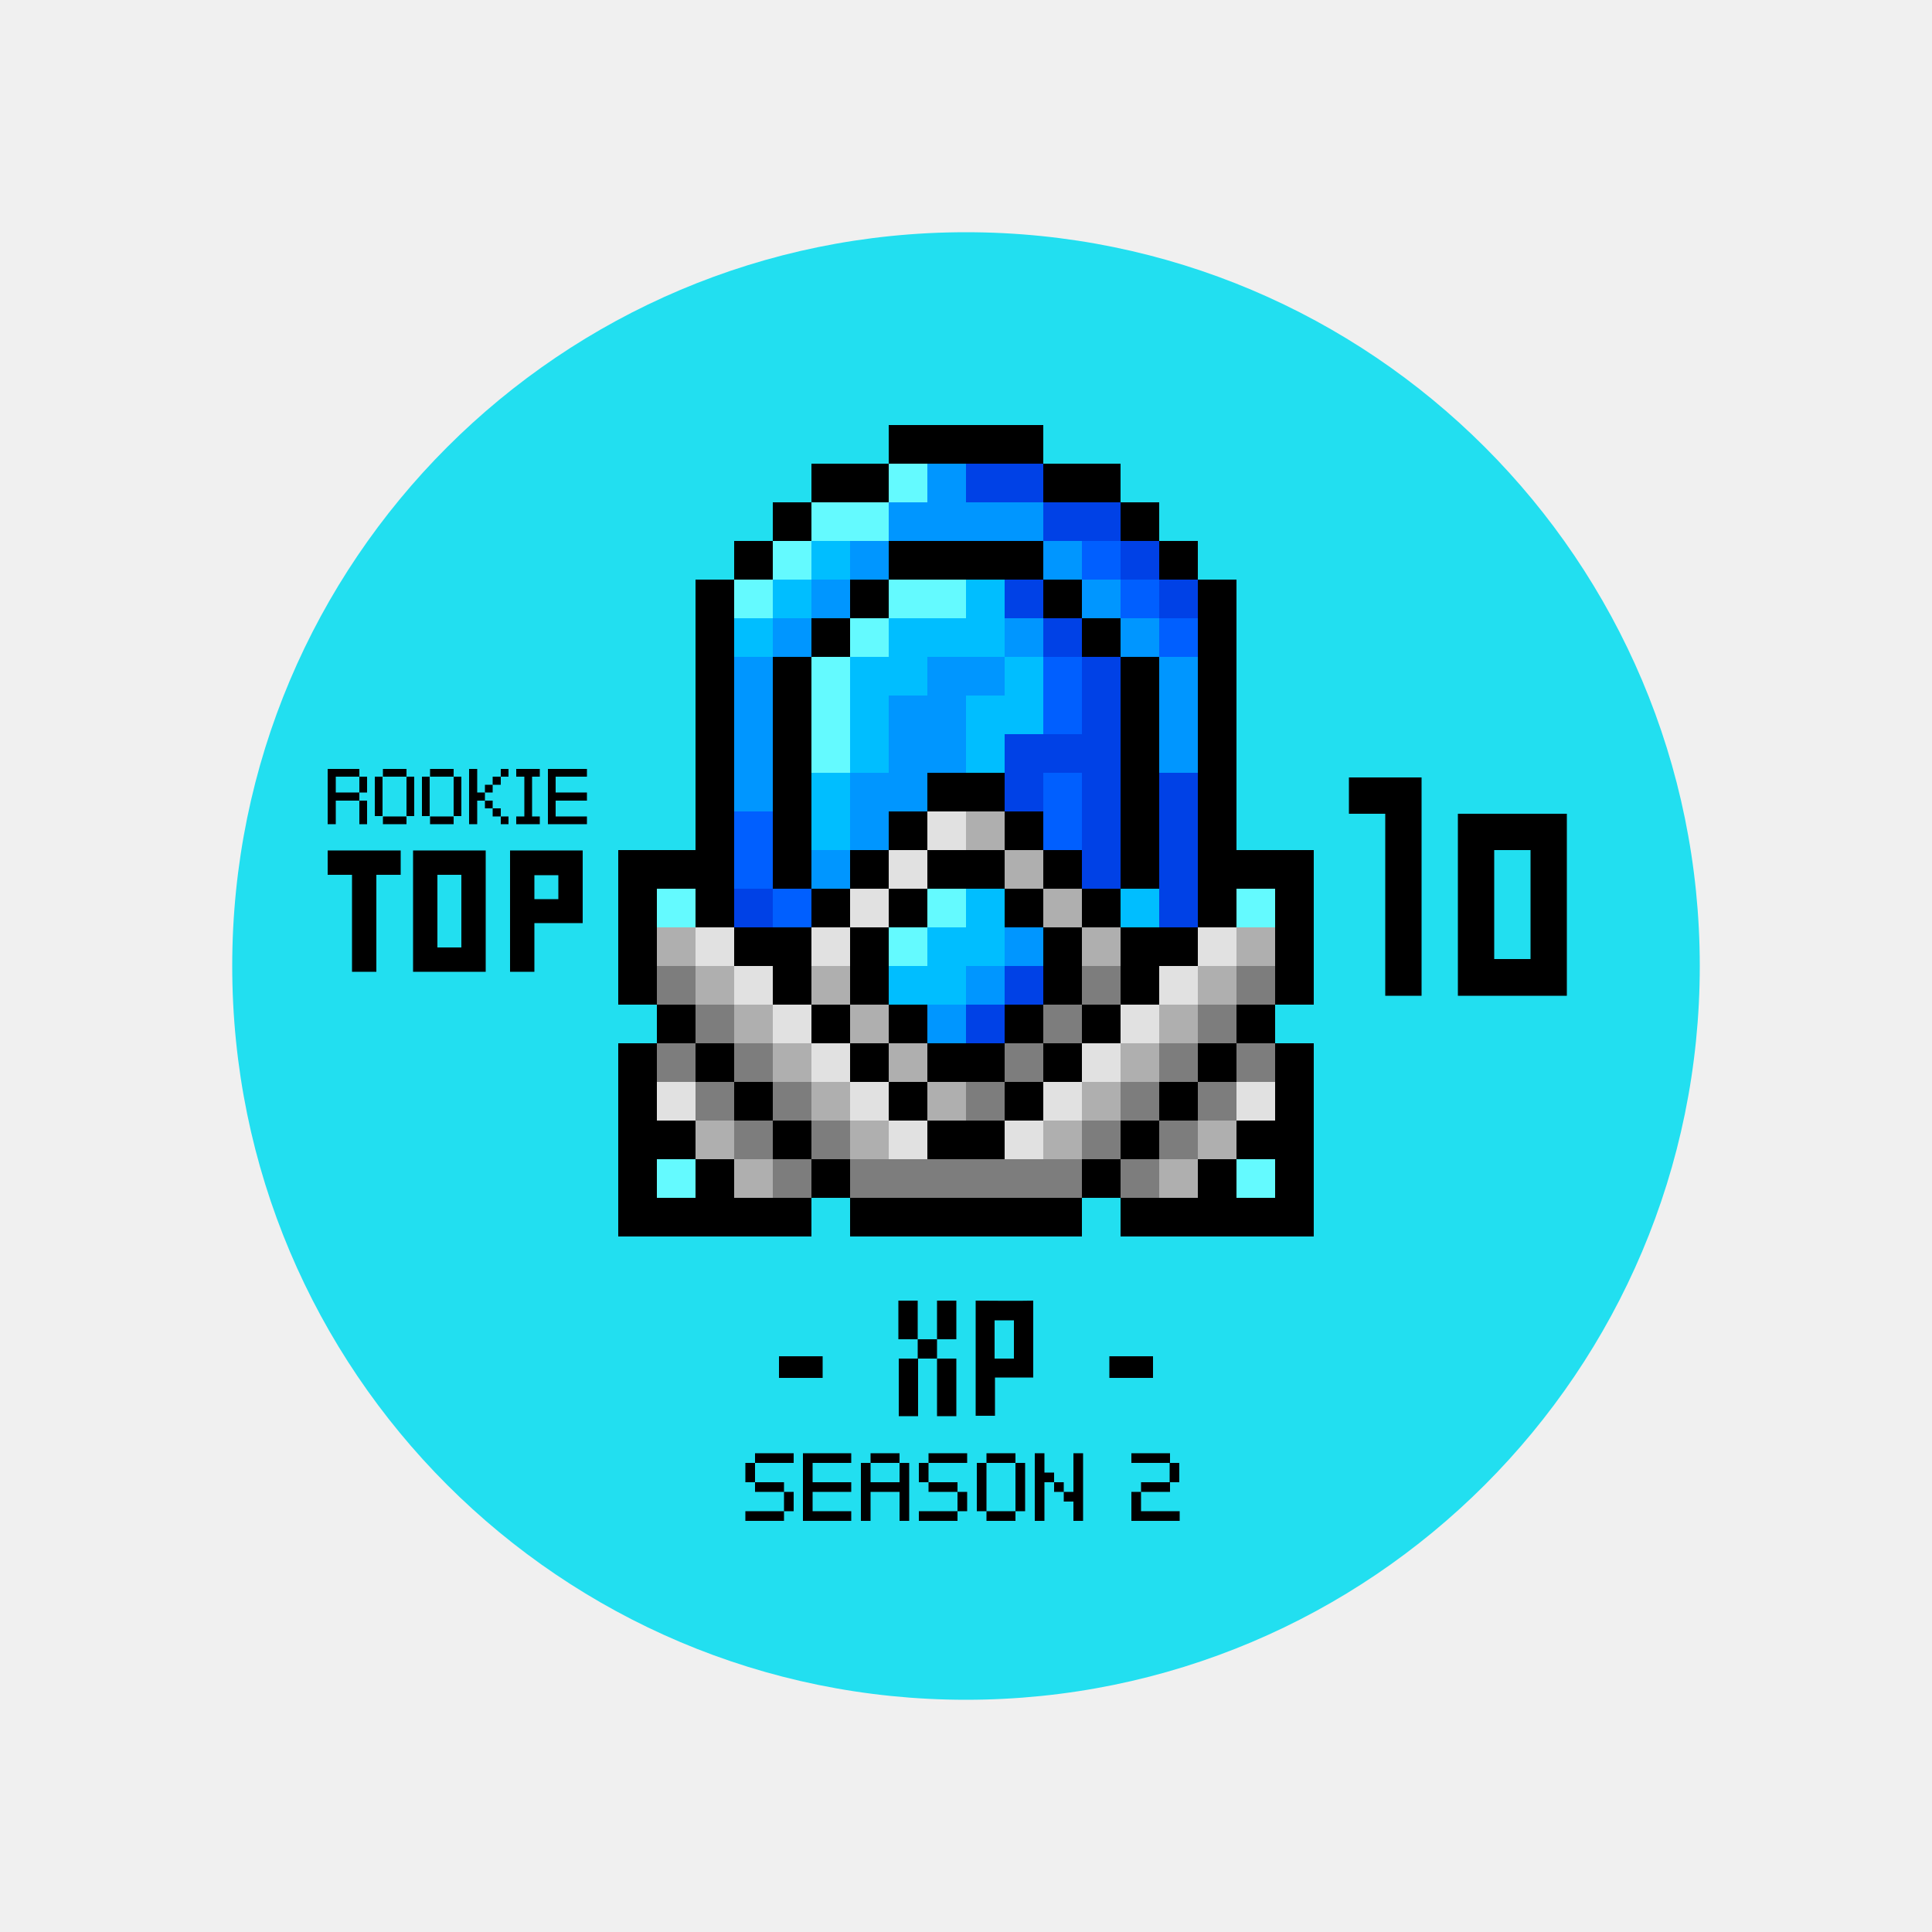
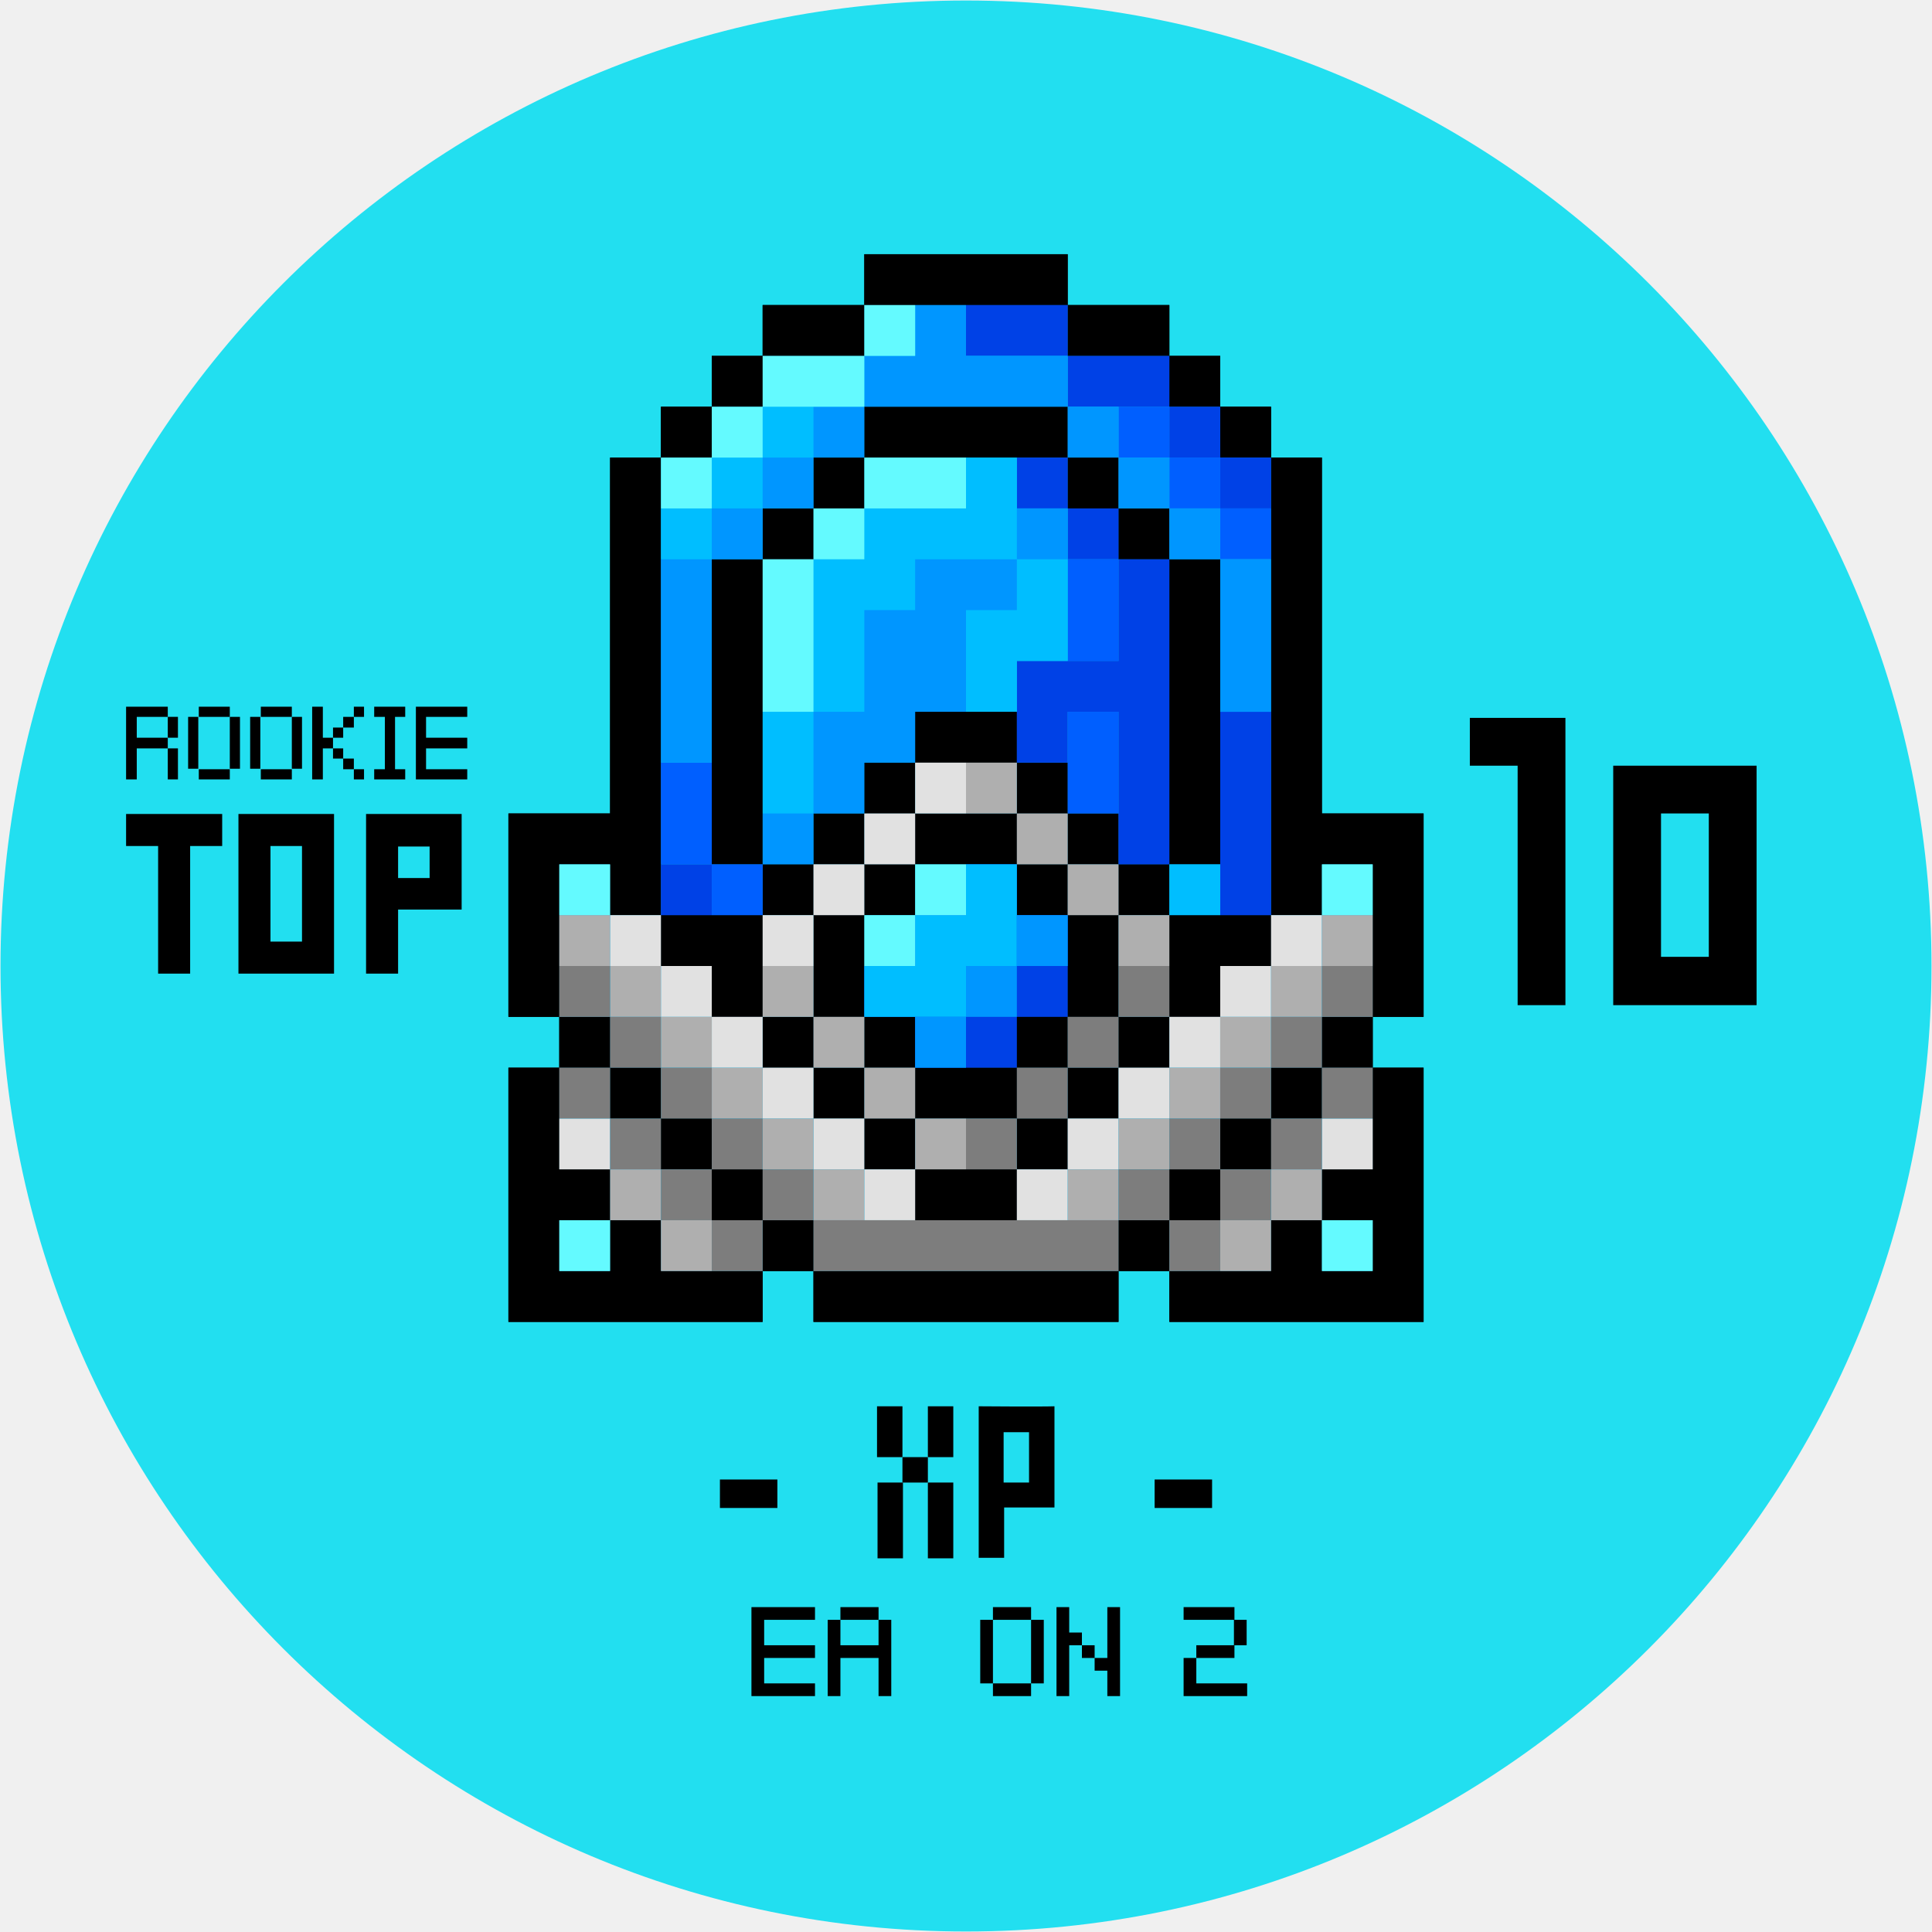
- <svg xmlns="http://www.w3.org/2000/svg" viewBox="0 0 500 500">
-   <circle cx="250" cy="250" r="189.9" fill="#22dff0" />
-   <use href="#B" />
-   <path d="M210.3 378.6v5h10v2.5h-10v5h10v2.5h-12.5v-17.5h12.5v2.5h-10zm25 0v15h-2.5v-7.5h-7.5v7.5h-2.5v-15h2.5v5h7.5v-5h2.5zm-2.5 0h-7.5v-2.5h7.5v2.5z" />
-   <use href="#B" x="44.9" />
-   <path d="M255.3 378.6v12.5h-2.5v-12.5h2.5zm7.5 0h-7.5v-2.5h7.5v2.5zm-7.5 12.5h7.5v2.5h-7.5v-2.5zm10-12.5v12.5h-2.5v-12.5h2.5zm7.5 2.5v2.5h-2.5v10h-2.5v-17.5h2.5v5h2.5zm2.5 2.5v2.5h-2.5v-2.5h2.5zm5-7.5v17.5h-2.5v-5h-2.5v-2.5h2.5v-10h2.5zm22.5 0v2.5h-10v-2.5h10zm-7.5 10v5h10v2.5h-12.5v-7.5h2.5zm7.5 0h-7.5v-2.5h7.5v2.5zm2.4-2.5h-2.5v-5h2.5v5zm-6.8-27V351h-11.3v5.6h11.3zm-85.5 0V351h-11.3v5.6h11.3zm24.6-20h-5v10h5v-10zm5 10h5v-10h-5v10z" />
-   <path d="M237.5 346.6h5v5h-5z" />
-   <path d="M232.6 366.5h5v-14.9h-5v14.9zm9.9 0h5v-14.9h-5v14.9zm10-29.9v29.8h5v-9.9h9.9v-19.9c-2.5.1-14.9 0-14.9 0zm9.9 15h-5v-9.9h5v9.9zm86.7-141h9.4v47.1h9.4v-56.5h-18.8zm28.2 0v47.1h28.2v-47.1h-28.2zm18.8 37.6h-9.4V220h9.4v28.2zM93 207.2h2v6.1h-2zm0-6.2h2v4.1h-2z" />
-   <path d="M86.9 207.2H93v-2.1h-6.1V201H93v-2h-8.2v14.3h2.1zm12.2-8.2h6.1v2h-6.1z" />
-   <path d="M97 201h2v10.2h-2zm8.2 0h2v10.2h-2zm-6.1 10.3h6.1v2h-6.1zm10.1-10.3h2v10.2h-2zm2.1 10.3h6.1v2h-6.1zm0-12.3h6.1v2h-6.1z" />
-   <path d="M117.4 201h2v10.2h-2zm12.2-2h2v2h-2zm-6.1 0h-2.1v14.3h2.1v-6.1h2v-2.1h-2z" />
-   <path d="M125.5 207.2h2v2h-2zm0-4.1h2v2h-2z" />
-   <path d="M127.5 201h2.1v2.1h-2.1zm0 8.2h2.1v2.1h-2.1z" />
-   <path d="M129.6 211.3h2v2h-2zm10.1 0h-2V201h2v-2h-6.1v2h2.1v10.3h-2.1v2h6.1zm12.2-10.3v-2h-10.1v14.3h10.1v-2h-8.1v-4.1h8.1v-2.1h-8.1V201zm-45 19.1v31.4h18.8v-31.4h-18.8zm12.5 25.1h-6.2v-18.8h6.2v18.8zm12.6-25.1v31.4h6.3v-12.6h12.5v-18.8H132zm6.3 12.6v-6.2h6.2v6.2h-6.2zm-53.5-6.3h6.3v25.1h6.3v-25.1h6.3v-6.3H84.8zM320 220v-70h-10v-10h-10v-10h-10v-10h-20v-10h-40v10h-20v10h-10v10h-10v10h-10v70h-20v40h10v10h-10v50h50v-10h10v10h60v-10h10v10h50v-50h-10v-10h10v-40h-20z" />
-   <g fill="#00beff">
-     <path d="M210 240v-10h-10v-60h10v-10h10v-10h10v-10h40v10h10v10h10v10h10v60h-10v10h20v-90h-10v-10h-10v-10h-20v-10h-40v10h-20v10h-10v10h-10v90h20z" />
-     <path d="M320 230v10h-10v10h-10v10h-10v10h-10v10h-10v10h-10v10h-20v-10h-10v-10h-10v-10h-10v-10h-10v-10h-10v-10h-10v-10h-10v30h10v10h10v10h10v10h10v10h10v10h60v-10h10v-10h10v-10h10v-10h10v-10h10v-30h-10zm-150 70h10v10h-10zm150 0h10v10h-10zm-100-80h10v-10h10v-10h20v10h10v10h10v10h10v-60h-10v-10h-10v-10h-40v10h-10v10h-10v60h10v-10z" />
-     <path d="M270 240h-10v-10h-20v10h-10v20h10v10h20v-10h10v-20zm-20-20h10v-10h-20v10h10z" />
-     <path d="M230 220h10v10h-10z" />
-     <path d="M220 230h10v10h-10zm10 40h10v10h-10zm40-40h10v10h-10z" />
-     <path d="M260 220h10v10h-10zm-40 30v-10h-10v20h10v-10z" />
-     <path d="M290 240h-10v20h10v-20zm-70 20h10v10h-10zm40 10h10v10h-10z" />
-     <path d="M250 280h-10v10h20v-10h-10zm20-20h10v10h-10zm-70 30h-10v-10h-10v-10h-10v20h10v10h10v10h20v-10h-10v-10zm110-10v10h-10v10h-10v10h20v-10h10v-10h10v-20h-10v10h-10z" />
-   </g>
-   <path d="M280 130h10v-10h-20v10h10z" />
-   <path d="M290 130h10v10h-10z" />
-   <path d="M300 140h10v10h-10zm-70-10v-10h-20v10h20z" />
-   <path d="M200 130h10v10h-10z" />
-   <path d="M190 140h10v10h-10zm100 50v40h10v-60h-10v20zm-80 20v-40h-10v60h10v-20zm40-90h20v-10h-40v10h20zm0 30h20v-10h-40v10h20z" />
-   <path d="M270 150h10v10h-10z" />
-   <path d="M280 160h10v10h-10zm-60-10h10v10h-10z" />
-   <path d="M210 160h10v10h-10zm30 130v10h20v-10h-20zm20-80v-10h-20v10h20zm-20 60v10h20v-10h-20z" />
-   <path d="M260 260h10v10h-10zm0-50h10v10h-10zm20 20h10v10h-10z" />
-   <path d="M290 240v20h10v-10h10v-10h-20zm-20-20h10v10h-10zm50 40h10v10h-10z" />
-   <path d="M320 220v-70h-10v90h10v-10h10v30h10v-40h-20zm-40 40h10v10h-10z" />
-   <path d="M270 270h10v10h-10z" />
-   <path d="M260 280h10v10h-10zm-80-10h10v10h-10z" />
-   <path d="M190 280h10v10h-10z" />
-   <path d="M200 290h10v10h-10z" />
-   <path d="M210 300h10v10h-10z" />
-   <path d="M190 310v-10h-10v10h-10v-10h10v-10h-10v-20h-10v50h50v-10h-20zm120-40h10v10h-10z" />
-   <path d="M300 280h10v10h-10z" />
-   <path d="M290 290h10v10h-10z" />
-   <path d="M280 300h10v10h-10z" />
-   <path d="M260 310h-40v10h60v-10h-20zm70-20h-10v10h10v10h-10v-10h-10v10h-20v10h50v-50h-10v20zm-100-30h10v10h-10zm20-40h-10v10h20v-10h-10z" />
-   <path d="M260 230h10v10h-10zm-30 0h10v10h-10z" />
-   <path d="M270 250v10h10v-20h-10v10zm-40-10h-10v20h10v-20z" />
-   <path d="M230 210h10v10h-10zm-20 20h10v10h-10z" />
-   <path d="M210 240h-20v10h10v10h10v-20zm10-20h10v10h-10zm-50 40h10v10h-10z" />
-   <path d="M170 240v-10h10v10h10v-90h-10v70h-20v40h10v-20zm40 20h10v10h-10z" />
-   <path d="M220 270h10v10h-10z" />
-   <path d="M230 280h10v10h-10zm20-20h10v10h-10z" />
-   <path d="M260 250h10v10h-10z" />
-   <g fill="#0041e6">
-     <path d="M240 260h10v10h-10z" />
-     <path d="M250 250h10v10h-10z" />
-     <path d="M260 240h10v10h-10z" />
-     <path d="M250 230v10h-10v10h-10v10h20v-10h10v-20h-10z" />
-   </g>
-   <g fill="#005fff">
-     <path d="M270 180v10h10v-20h-10v10zm0 30v10h10v-20h-10v10zm10-70h10v10h-10z" />
-     <path d="M290 150h10v10h-10z" />
-     <path d="M300 160h10v10h-10zm-100 50h-10v20h10v-20z" />
-     <path d="M200 230h10v10h-10z" />
-   </g>
-   <g fill="#0041e6">
-     <path d="M260 120h-10v10h20v-10h-10z" />
-     <path d="M280 130h-10v10h20v-10h-10z" />
-     <path d="M290 140h10v10h-10z" />
-     <path d="M300 150h10v10h-10zm0 60v30h10v-40h-10v10zm-110 20h10v10h-10zm90-60v20h-20v20h10v-10h10v30h10v-60h-10zm-20-20h10v10h-10z" />
-     <path d="M270 160h10v10h-10zm-20 100h10v10h-10z" />
-     <path d="M260 250h10v10h-10z" />
-   </g>
-   <g fill="#00beff">
-     <path d="M260 150h-10v10h-20v10h-10v30h10v-20h10v-10h20v-20z" />
-     <path d="M210 210v10h10v-20h-10v10zm50-30h-10v20h10v-10h10v-20h-10v10zm-50-40h10v10h-10z" />
-     <path d="M200 150h10v10h-10z" />
-     <path d="M190 160h10v10h-10zm100 70h10v10h-10z" />
-   </g>
-   <path d="M320 230h10v10h-10zm-150 70h10v10h-10zm150 0h10v10h-10zm-150-70h10v10h-10z" fill="#64faff" />
-   <path d="M250 240h-10v10h-10v10h20v-10h10v-20h-10v10z" fill="#00beff" />
-   <g fill="#0096ff">
-     <path d="M210 220h10v10h-10z" />
-     <path d="M240 180h-10v20h-10v20h10v-10h10v-10h10v-20h10v-10h-20v10z" />
-     <path d="M260 160h10v10h-10zm-40-20h10v10h-10z" />
-     <path d="M210 150h10v10h-10z" />
-     <path d="M200 160h10v10h-10zm60-30h-10v-10h-10v10h-10v10h40v-10h-10z" />
-     <path d="M270 140h10v10h-10z" />
-     <path d="M280 150h10v10h-10z" />
-     <path d="M290 160h10v10h-10zm-100 20v30h10v-40h-10v10z" />
-     <path d="M300 170v30h10v-30h-10zm-50 80h10v10h-10z" />
-     <path d="M240 260h10v10h-10zm20-20h10v10h-10z" />
-   </g>
-   <g fill="#64faff">
-     <path d="M240 150h-10v10h20v-10h-10zm-30 30v20h10v-30h-10v10z" />
-     <path d="M220 160h10v10h-10zm10-40h10v10h-10z" />
-     <path d="M230 140v-10h-20v10h20z" />
-     <path d="M200 140h10v10h-10z" />
-     <path d="M190 150h10v10h-10zm50 80h10v10h-10z" />
-     <path d="M230 240h10v10h-10z" />
-   </g>
-   <g fill="#e1e1e1">
-     <path d="M260 290h10v10h-10z" />
-     <path d="M270 280h10v10h-10z" />
-     <path d="M280 270h10v10h-10z" />
-     <path d="M290 260h10v10h-10z" />
-     <path d="M300 250h10v10h-10z" />
-     <path d="M310 240h10v10h-10zm-140 40h10v10h-10zm150 0h10v10h-10zm-90 10h10v10h-10z" />
-     <path d="M220 280h10v10h-10z" />
-     <path d="M210 270h10v10h-10z" />
-     <path d="M200 260h10v10h-10z" />
-     <path d="M190 250h10v10h-10zm50-40h10v10h-10z" />
-     <path d="M230 220h10v10h-10zm-20 20h10v10h-10z" />
-     <path d="M220 230h10v10h-10zm-40 10h10v10h-10z" />
-   </g>
-   <g fill="#afafaf">
-     <path d="M270 290h10v10h-10zm-30-10h10v10h-10z" />
-     <path d="M280 280h10v10h-10zm30-30h10v10h-10z" />
-     <path d="M320 240h10v10h-10zm-30 30h10v10h-10z" />
-     <path d="M300 260h10v10h-10zm-120 30h10v10h-10z" />
-     <path d="M190 300h10v10h-10zm120-10h10v10h-10z" />
-     <path d="M300 300h10v10h-10zm-80-10h10v10h-10zm10-20h10v10h-10zm20-60h10v10h-10zm20 20h10v10h-10z" />
-     <path d="M260 220h10v10h-10zm-50 30h10v10h-10z" />
-     <path d="M280 240h10v10h-10zm-60 20h10v10h-10zm-10 20h10v10h-10zm-30-30h10v10h-10z" />
-     <path d="M170 240h10v10h-10zm30 30h10v10h-10z" />
-     <path d="M190 260h10v10h-10z" />
-   </g>
-   <g fill="#7d7d7d">
-     <path d="M260 300h-40v10h60v-10h-20zm0-30h10v10h-10z" />
-     <path d="M250 280h10v10h-10zm20-20h10v10h-10zm10 30h10v10h-10zm30-30h10v10h-10z" />
-     <path d="M320 250h10v10h-10zm-30 30h10v10h-10z" />
-     <path d="M300 270h10v10h-10zm-120 10h10v10h-10z" />
-     <path d="M170 270h10v10h-10zm30 30h10v10h-10z" />
-     <path d="M190 290h10v10h-10zm120-10h10v10h-10z" />
-     <path d="M320 270h10v10h-10zm-30 30h10v10h-10z" />
-     <path d="M300 290h10v10h-10zm-20-40h10v10h-10zm-70 40h10v10h-10zm-30-30h10v10h-10z" />
-     <path d="M170 250h10v10h-10zm30 30h10v10h-10z" />
-     <path d="M190 270h10v10h-10z" />
+ <svg xmlns="http://www.w3.org/2000/svg" width="380" height="380" viewBox="0 0 380 380" fill="none">
+   <g clip-path="url(#clip0_1_1805)">
+     <path d="M190 379.9C294.879 379.9 379.9 294.879 379.9 190C379.9 85.121 294.879 0.1 190 0.1C85.121 0.1 0.1 85.121 0.1 190C0.1 294.879 85.121 379.9 190 379.9Z" fill="#22DFF0" />
+     <path d="M150.3 318.6V323.6H160.3V326.1H150.3V331.1H160.3V333.6H147.8V316.1H160.3V318.6H150.3ZM175.3 318.6V333.6H172.8V326.1H165.3V333.6H162.8V318.6H165.3V323.6H172.8V318.6H175.3ZM172.8 318.6H165.3V316.1H172.8V318.6Z" fill="black" />
+     <path d="M195.3 318.6V331.1H192.8V318.6H195.3ZM202.8 318.6H195.3V316.1H202.8V318.6ZM195.3 331.1H202.8V333.6H195.3V331.1ZM205.3 318.6V331.1H202.8V318.6H205.3ZM212.8 321.1V323.6H210.3V333.6H207.8V316.1H210.3V321.1H212.8ZM215.3 323.6V326.1H212.8V323.6H215.3ZM220.3 316.1V333.6H217.8V328.6H215.3V326.1H217.8V316.1H220.3ZM242.8 316.1V318.6H232.8V316.1H242.8ZM235.3 326.1V331.1H245.3V333.6H232.8V326.1H235.3ZM242.8 326.1H235.3V323.6H242.8V326.1ZM245.2 323.6H242.7V318.6H245.2V323.6ZM238.4 296.6V291H227.1V296.6H238.4ZM152.9 296.6V291H141.6V296.6H152.9ZM177.5 276.6H172.5V286.6H177.5V276.6ZM182.5 286.6H187.5V276.6H182.5V286.6Z" fill="black" />
+     <path d="M177.5 286.6H182.5V291.6H177.5V286.6Z" fill="black" />
+     <path d="M172.6 306.5H177.6V291.6H172.6V306.5ZM182.5 306.5H187.5V291.6H182.5V306.5ZM192.5 276.6V306.4H197.5V296.5H207.4V276.6C204.9 276.7 192.5 276.6 192.5 276.6V276.6ZM202.4 291.6H197.4V281.7H202.4V291.6ZM289.1 150.6H298.5V197.7H307.9V141.2H289.1V150.6ZM317.3 150.6V197.7H345.5V150.6H317.3V150.6ZM336.1 188.2H326.7V160H336.1V188.2V188.2ZM33 147.2H35V153.3H33V147.2ZM33 141H35V145.1H33V141Z" fill="black" />
+     <path d="M26.9 147.2H33V145.1H26.9V141H33V139H24.8V153.3H26.9V147.2ZM39.1 139H45.2V141H39.1V139Z" fill="black" />
+     <path d="M37 141H39V151.2H37V141ZM45.2 141H47.2V151.2H45.2V141ZM39.1 151.3H45.2V153.3H39.1V151.3ZM49.2 141H51.2V151.2H49.2V141ZM51.3 151.3H57.4V153.3H51.3V151.3ZM51.3 139H57.4V141H51.3V139Z" fill="black" />
+     <path d="M57.4 141H59.4V151.2H57.4V141ZM69.6 139H71.6V141H69.6V139ZM63.5 139H61.4V153.3H63.5V147.2H65.5V145.1H63.5V139Z" fill="black" />
+     <path d="M65.5 147.2H67.5V149.2H65.5V147.2ZM65.5 143.1H67.5V145.1H65.5V143.1Z" fill="black" />
+     <path d="M67.5 141H69.6V143.1H67.5V141ZM67.5 149.2H69.6V151.3H67.5V149.2Z" fill="black" />
+     <path d="M69.6 151.3H71.6V153.3H69.6V151.3ZM79.7 151.3H77.7V141H79.7V139H73.6V141H75.7V151.3H73.6V153.3H79.7V151.3ZM91.9 141V139H81.8V153.3H91.9V151.3H83.8V147.2H91.9V145.1H83.8V141H91.9ZM46.9 160.1V191.5H65.7V160.1H46.9ZM59.4 185.2H53.2V166.4H59.4V185.2ZM72 160.1V191.5H78.3V178.9H90.8V160.1H72V160.1ZM78.3 172.7V166.5H84.5V172.7H78.3ZM24.8 166.4H31.1V191.5H37.4V166.4H43.7V160.1H24.8V166.4ZM260 160V90H250V80H240V70H230V60H210V50H170V60H150V70H140V80H130V90H120V160H100V200H110V210H100V260H150V250H160V260H220V250H230V260H280V210H270V200H280V160H260Z" fill="black" />
+     <path d="M150 180V170H140V110H150V100H160V90H170V80H210V90H220V100H230V110H240V170H230V180H250V90H240V80H230V70H210V60H170V70H150V80H140V90H130V180H150Z" fill="#00BEFF" />
+     <path d="M260 170V180H250V190H240V200H230V210H220V220H210V230H200V240H180V230H170V220H160V210H150V200H140V190H130V180H120V170H110V200H120V210H130V220H140V230H150V240H160V250H220V240H230V230H240V220H250V210H260V200H270V170H260ZM110 240H120V250H110V240ZM260 240H270V250H260V240ZM160 160H170V150H180V140H200V150H210V160H220V170H230V110H220V100H210V90H170V100H160V110H150V170H160V160Z" fill="#00BEFF" />
+     <path d="M210 180H200V170H180V180H170V200H180V210H200V200H210V180ZM190 160H200V150H180V160H190Z" fill="#00BEFF" />
+     <path d="M170 160H180V170H170V160Z" fill="#00BEFF" />
+     <path d="M160 170H170V180H160V170ZM170 210H180V220H170V210ZM210 170H220V180H210V170Z" fill="#00BEFF" />
+     <path d="M200 160H210V170H200V160ZM160 190V180H150V200H160V190Z" fill="#00BEFF" />
+     <path d="M230 180H220V200H230V180ZM160 200H170V210H160V200ZM200 210H210V220H200V210Z" fill="#00BEFF" />
+     <path d="M190 220H180V230H200V220H190ZM210 200H220V210H210V200ZM140 230H130V220H120V210H110V230H120V240H130V250H150V240H140V230ZM250 220V230H240V240H230V250H250V240H260V230H270V210H260V220H250Z" fill="#00BEFF" />
+     <path d="M220 70H230V60H210V70H220Z" fill="black" />
+     <path d="M230 70H240V80H230V70Z" fill="black" />
+     <path d="M240 80H250V90H240V80ZM170 70V60H150V70H170Z" fill="black" />
+     <path d="M140 70H150V80H140V70Z" fill="black" />
+     <path d="M130 80H140V90H130V80ZM230 130V170H240V110H230V130ZM150 150V110H140V170H150V150ZM190 60H210V50H170V60H190ZM190 90H210V80H170V90H190Z" fill="black" />
+     <path d="M210 90H220V100H210V90Z" fill="black" />
+     <path d="M220 100H230V110H220V100ZM160 90H170V100H160V90Z" fill="black" />
+     <path d="M150 100H160V110H150V100ZM180 230V240H200V230H180ZM200 150V140H180V150H200ZM180 210V220H200V210H180Z" fill="black" />
+     <path d="M200 200H210V210H200V200ZM200 150H210V160H200V150ZM220 170H230V180H220V170Z" fill="black" />
+     <path d="M230 180V200H240V190H250V180H230ZM210 160H220V170H210V160ZM260 200H270V210H260V200Z" fill="black" />
+     <path d="M260 160V90H250V180H260V170H270V200H280V160H260ZM220 200H230V210H220V200Z" fill="black" />
+     <path d="M210 210H220V220H210V210Z" fill="black" />
+     <path d="M200 220H210V230H200V220ZM120 210H130V220H120V210Z" fill="black" />
+     <path d="M130 220H140V230H130V220Z" fill="black" />
+     <path d="M140 230H150V240H140V230Z" fill="black" />
+     <path d="M150 240H160V250H150V240Z" fill="black" />
+     <path d="M130 250V240H120V250H110V240H120V230H110V210H100V260H150V250H130ZM250 210H260V220H250V210Z" fill="black" />
+     <path d="M240 220H250V230H240V220Z" fill="black" />
+     <path d="M230 230H240V240H230V230Z" fill="black" />
+     <path d="M220 240H230V250H220V240Z" fill="black" />
+     <path d="M200 250H160V260H220V250H200ZM270 230H260V240H270V250H260V240H250V250H230V260H280V210H270V230ZM170 200H180V210H170V200ZM190 160H180V170H200V160H190Z" fill="black" />
+     <path d="M200 170H210V180H200V170ZM170 170H180V180H170V170Z" fill="black" />
+     <path d="M210 190V200H220V180H210V190ZM170 180H160V200H170V180Z" fill="black" />
+     <path d="M170 150H180V160H170V150ZM150 170H160V180H150V170Z" fill="black" />
+     <path d="M150 180H130V190H140V200H150V180ZM160 160H170V170H160V160ZM110 200H120V210H110V200Z" fill="black" />
+     <path d="M110 180V170H120V180H130V90H120V160H100V200H110V180ZM150 200H160V210H150V200Z" fill="black" />
+     <path d="M160 210H170V220H160V210Z" fill="black" />
+     <path d="M170 220H180V230H170V220ZM190 200H200V210H190V200Z" fill="black" />
+     <path d="M200 190H210V200H200V190Z" fill="black" />
+     <path d="M180 200H190V210H180V200Z" fill="#0041E6" />
+     <path d="M190 190H200V200H190V190Z" fill="#0041E6" />
+     <path d="M200 180H210V190H200V180Z" fill="#0041E6" />
+     <path d="M190 170V180H180V190H170V200H190V190H200V170H190Z" fill="#0041E6" />
+     <path d="M210 120V130H220V110H210V120ZM210 150V160H220V140H210V150ZM220 80H230V90H220V80Z" fill="#005FFF" />
+     <path d="M230 90H240V100H230V90Z" fill="#005FFF" />
+     <path d="M240 100H250V110H240V100ZM140 150H130V170H140V150Z" fill="#005FFF" />
+     <path d="M140 170H150V180H140V170Z" fill="#005FFF" />
+     <path d="M200 60H190V70H210V60H200Z" fill="#0041E6" />
+     <path d="M220 70H210V80H230V70H220Z" fill="#0041E6" />
+     <path d="M230 80H240V90H230V80Z" fill="#0041E6" />
+     <path d="M240 90H250V100H240V90ZM240 150V180H250V140H240V150ZM130 170H140V180H130V170ZM220 110V130H200V150H210V140H220V170H230V110H220ZM200 90H210V100H200V90Z" fill="#0041E6" />
+     <path d="M210 100H220V110H210V100ZM190 200H200V210H190V200Z" fill="#0041E6" />
+     <path d="M200 190H210V200H200V190Z" fill="#0041E6" />
+     <path d="M200 90H190V100H170V110H160V140H170V120H180V110H200V90Z" fill="#00BEFF" />
+     <path d="M150 150V160H160V140H150V150ZM200 120H190V140H200V130H210V110H200V120ZM150 80H160V90H150V80Z" fill="#00BEFF" />
+     <path d="M140 90H150V100H140V90Z" fill="#00BEFF" />
+     <path d="M130 100H140V110H130V100ZM230 170H240V180H230V170Z" fill="#00BEFF" />
+     <path d="M260 170H270V180H260V170ZM110 240H120V250H110V240ZM260 240H270V250H260V240ZM110 170H120V180H110V170Z" fill="#64FAFF" />
+     <path d="M190 180H180V190H170V200H190V190H200V170H190V180Z" fill="#00BEFF" />
+     <path d="M150 160H160V170H150V160Z" fill="#0096FF" />
+     <path d="M180 120H170V140H160V160H170V150H180V140H190V120H200V110H180V120Z" fill="#0096FF" />
+     <path d="M200 100H210V110H200V100ZM160 80H170V90H160V80Z" fill="#0096FF" />
+     <path d="M150 90H160V100H150V90Z" fill="#0096FF" />
+     <path d="M140 100H150V110H140V100ZM200 70H190V60H180V70H170V80H210V70H200Z" fill="#0096FF" />
+     <path d="M210 80H220V90H210V80Z" fill="#0096FF" />
+     <path d="M220 90H230V100H220V90Z" fill="#0096FF" />
+     <path d="M230 100H240V110H230V100ZM130 120V150H140V110H130V120Z" fill="#0096FF" />
+     <path d="M240 110V140H250V110H240ZM190 190H200V200H190V190Z" fill="#0096FF" />
+     <path d="M180 200H190V210H180V200ZM200 180H210V190H200V180Z" fill="#0096FF" />
+     <path d="M180 90H170V100H190V90H180ZM150 120V140H160V110H150V120Z" fill="#64FAFF" />
+     <path d="M160 100H170V110H160V100ZM170 60H180V70H170V60Z" fill="#64FAFF" />
+     <path d="M170 80V70H150V80H170Z" fill="#64FAFF" />
+     <path d="M140 80H150V90H140V80Z" fill="#64FAFF" />
+     <path d="M130 90H140V100H130V90ZM180 170H190V180H180V170Z" fill="#64FAFF" />
+     <path d="M170 180H180V190H170V180Z" fill="#64FAFF" />
+     <path d="M200 230H210V240H200V230Z" fill="#E1E1E1" />
+     <path d="M210 220H220V230H210V220Z" fill="#E1E1E1" />
+     <path d="M220 210H230V220H220V210Z" fill="#E1E1E1" />
+     <path d="M230 200H240V210H230V200Z" fill="#E1E1E1" />
+     <path d="M240 190H250V200H240V190Z" fill="#E1E1E1" />
+     <path d="M250 180H260V190H250V180ZM110 220H120V230H110V220ZM260 220H270V230H260V220ZM170 230H180V240H170V230Z" fill="#E1E1E1" />
+     <path d="M160 220H170V230H160V220Z" fill="#E1E1E1" />
+     <path d="M150 210H160V220H150V210Z" fill="#E1E1E1" />
+     <path d="M140 200H150V210H140V200Z" fill="#E1E1E1" />
+     <path d="M130 190H140V200H130V190ZM180 150H190V160H180V150Z" fill="#E1E1E1" />
+     <path d="M170 160H180V170H170V160ZM150 180H160V190H150V180Z" fill="#E1E1E1" />
+     <path d="M160 170H170V180H160V170ZM120 180H130V190H120V180Z" fill="#E1E1E1" />
+     <path d="M210 230H220V240H210V230ZM180 220H190V230H180V220Z" fill="#AFAFAF" />
+     <path d="M220 220H230V230H220V220ZM250 190H260V200H250V190Z" fill="#AFAFAF" />
+     <path d="M260 180H270V190H260V180ZM230 210H240V220H230V210Z" fill="#AFAFAF" />
+     <path d="M240 200H250V210H240V200ZM120 230H130V240H120V230Z" fill="#AFAFAF" />
+     <path d="M130 240H140V250H130V240ZM250 230H260V240H250V230Z" fill="#AFAFAF" />
+     <path d="M240 240H250V250H240V240ZM160 230H170V240H160V230ZM170 210H180V220H170V210ZM190 150H200V160H190V150ZM210 170H220V180H210V170Z" fill="#AFAFAF" />
+     <path d="M200 160H210V170H200V160ZM150 190H160V200H150V190Z" fill="#AFAFAF" />
+     <path d="M220 180H230V190H220V180ZM160 200H170V210H160V200ZM150 220H160V230H150V220ZM120 190H130V200H120V190Z" fill="#AFAFAF" />
+     <path d="M110 180H120V190H110V180ZM140 210H150V220H140V210Z" fill="#AFAFAF" />
+     <path d="M130 200H140V210H130V200Z" fill="#AFAFAF" />
+     <path d="M200 240H160V250H220V240H200ZM200 210H210V220H200V210Z" fill="#7D7D7D" />
+     <path d="M190 220H200V230H190V220ZM210 200H220V210H210V200ZM220 230H230V240H220V230ZM250 200H260V210H250V200Z" fill="#7D7D7D" />
+     <path d="M260 190H270V200H260V190ZM230 220H240V230H230V220Z" fill="#7D7D7D" />
+     <path d="M240 210H250V220H240V210ZM120 220H130V230H120V220Z" fill="#7D7D7D" />
+     <path d="M110 210H120V220H110V210ZM140 240H150V250H140V240Z" fill="#7D7D7D" />
+     <path d="M130 230H140V240H130V230ZM250 220H260V230H250V220Z" fill="#7D7D7D" />
+     <path d="M260 210H270V220H260V210ZM230 240H240V250H230V240Z" fill="#7D7D7D" />
+     <path d="M240 230H250V240H240V230ZM220 190H230V200H220V190ZM150 230H160V240H150V230ZM120 200H130V210H120V200Z" fill="#7D7D7D" />
+     <path d="M110 190H120V200H110V190ZM140 220H150V230H140V220Z" fill="#7D7D7D" />
+     <path d="M130 210H140V220H130V210Z" fill="#7D7D7D" />
  </g>
  <defs>
-     <path id="B" d="M195.4 378.6v5h-2.5v-5h2.5zm-2.5 12.5h10v2.5h-10v-2.5zm12.5-12.5h-10v-2.5h10v2.5zm-10 7.5v-2.5h7.5v2.5h-7.5zm7.5 5v-5h2.5v5h-2.5z" />
+     <clipPath id="clip0_1_1805">
+       <rect width="380" height="380" fill="white" />
+     </clipPath>
  </defs>
</svg>
